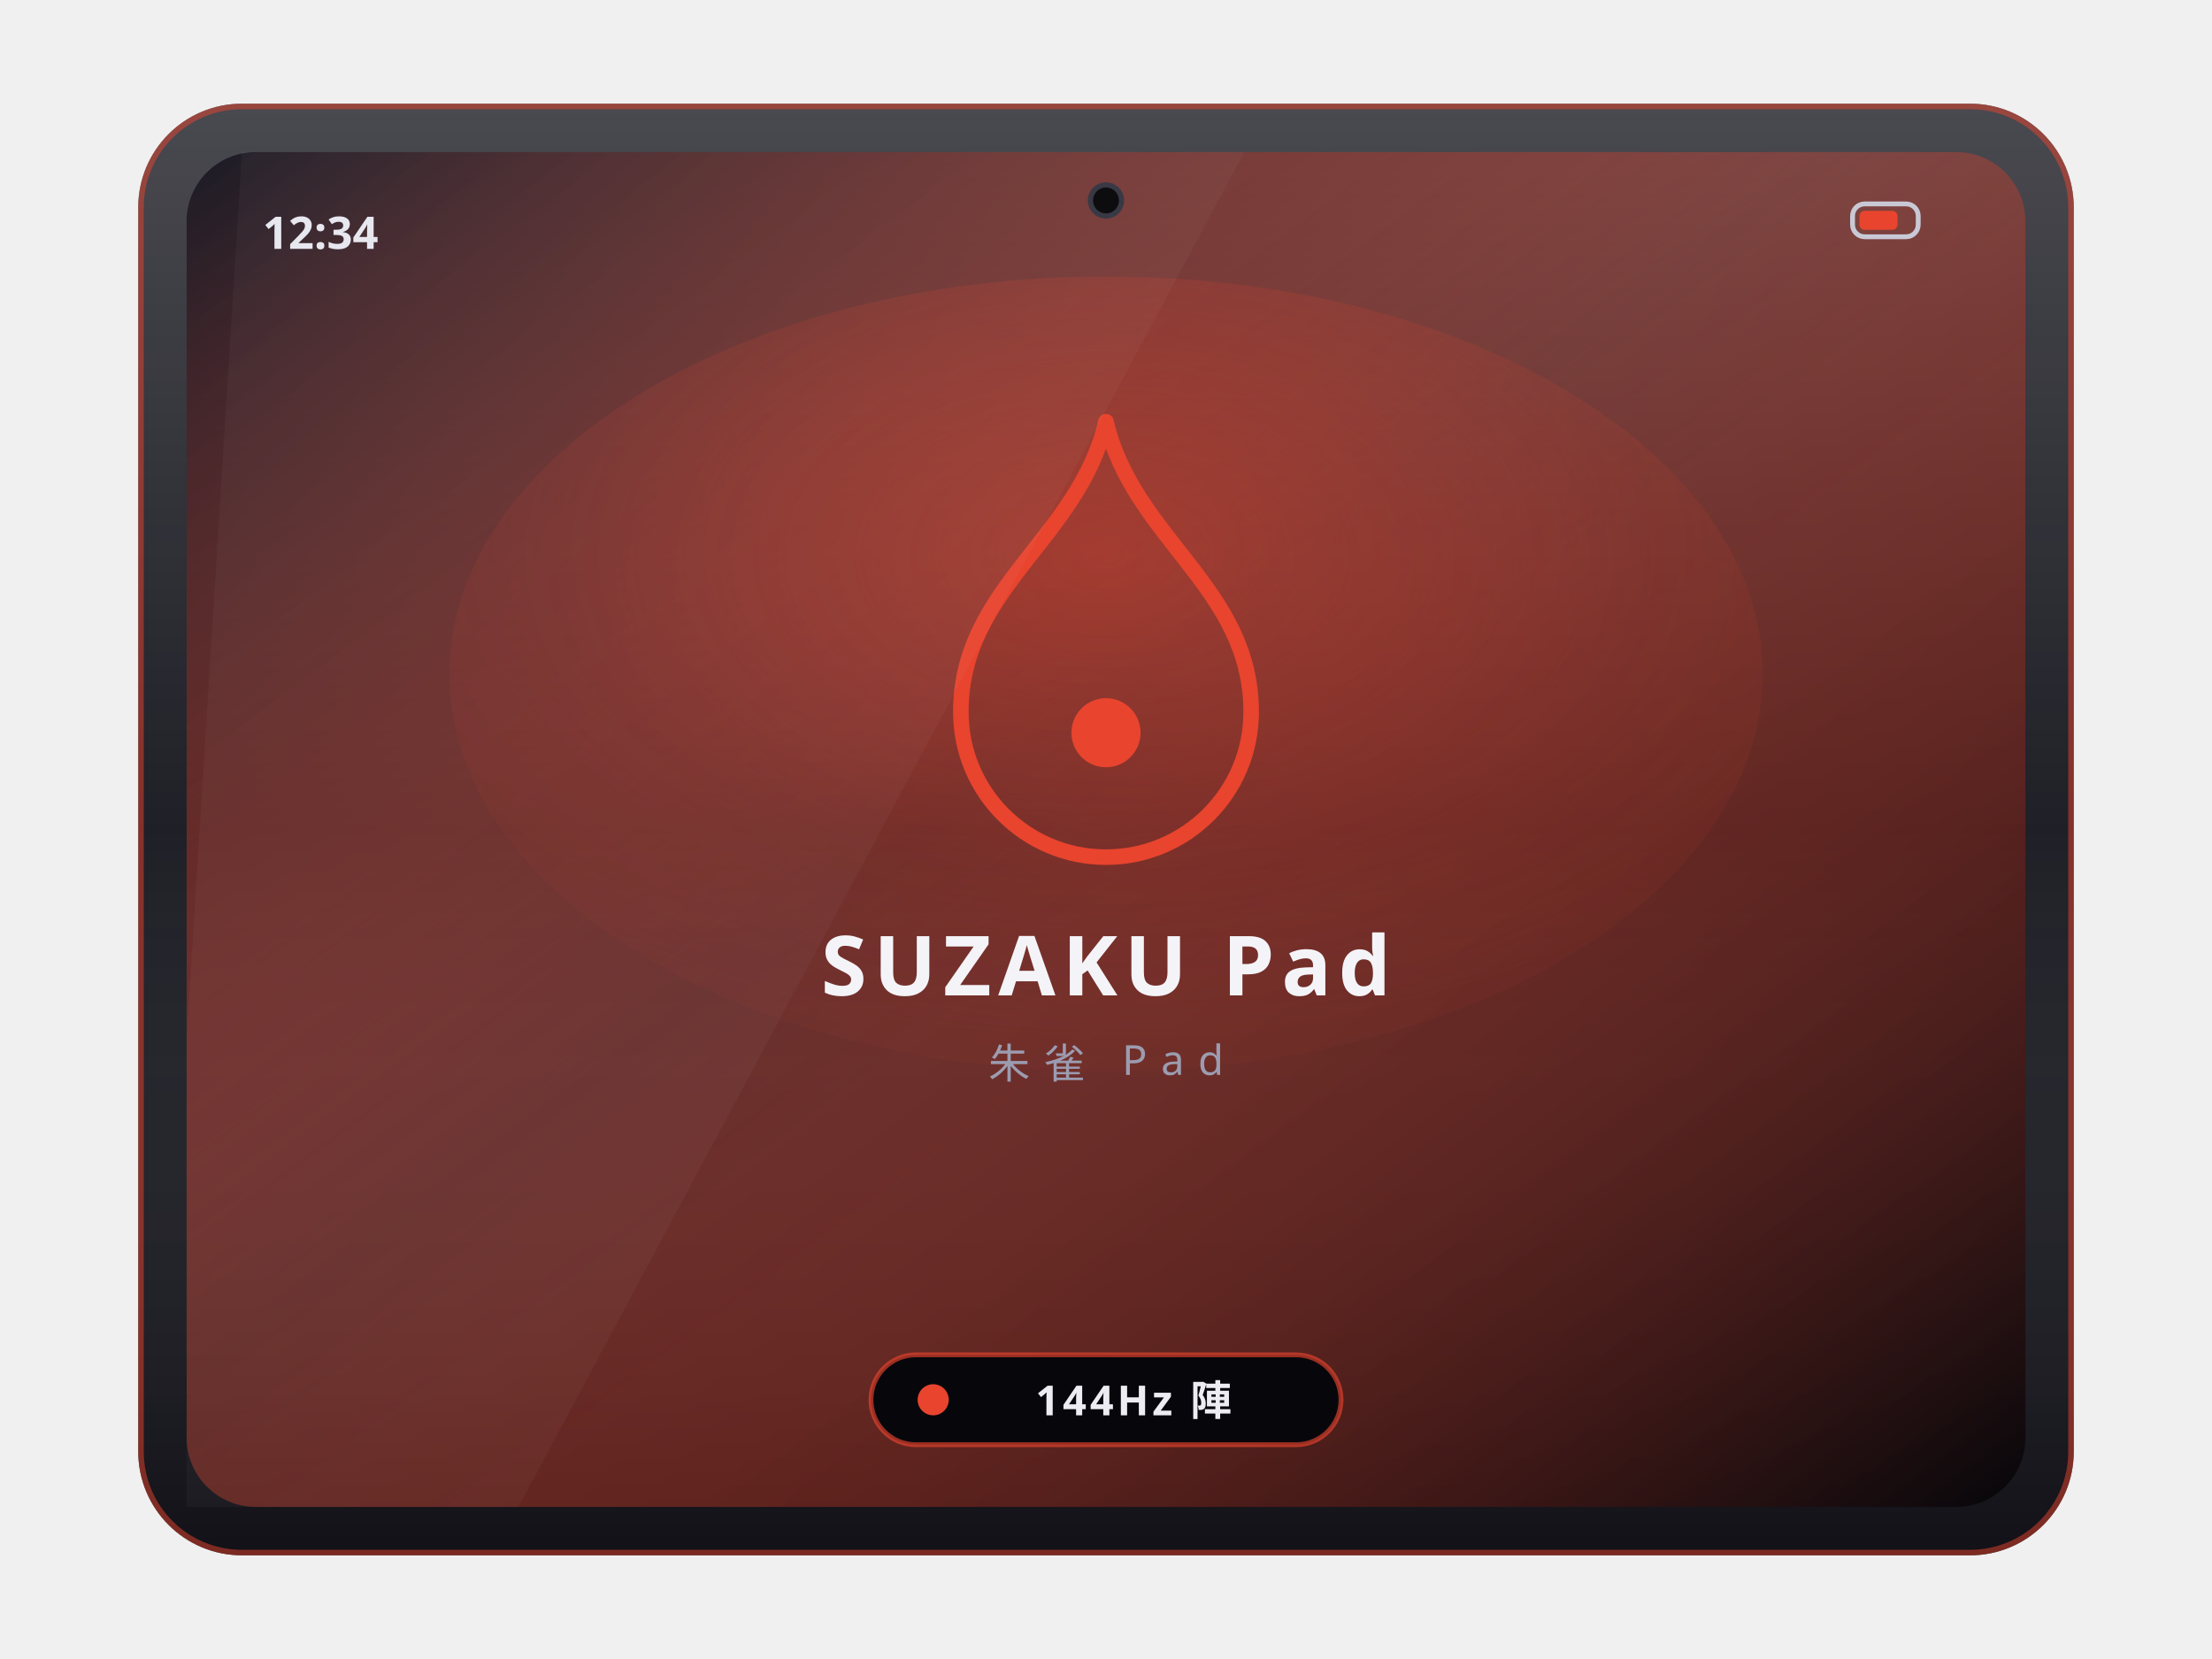
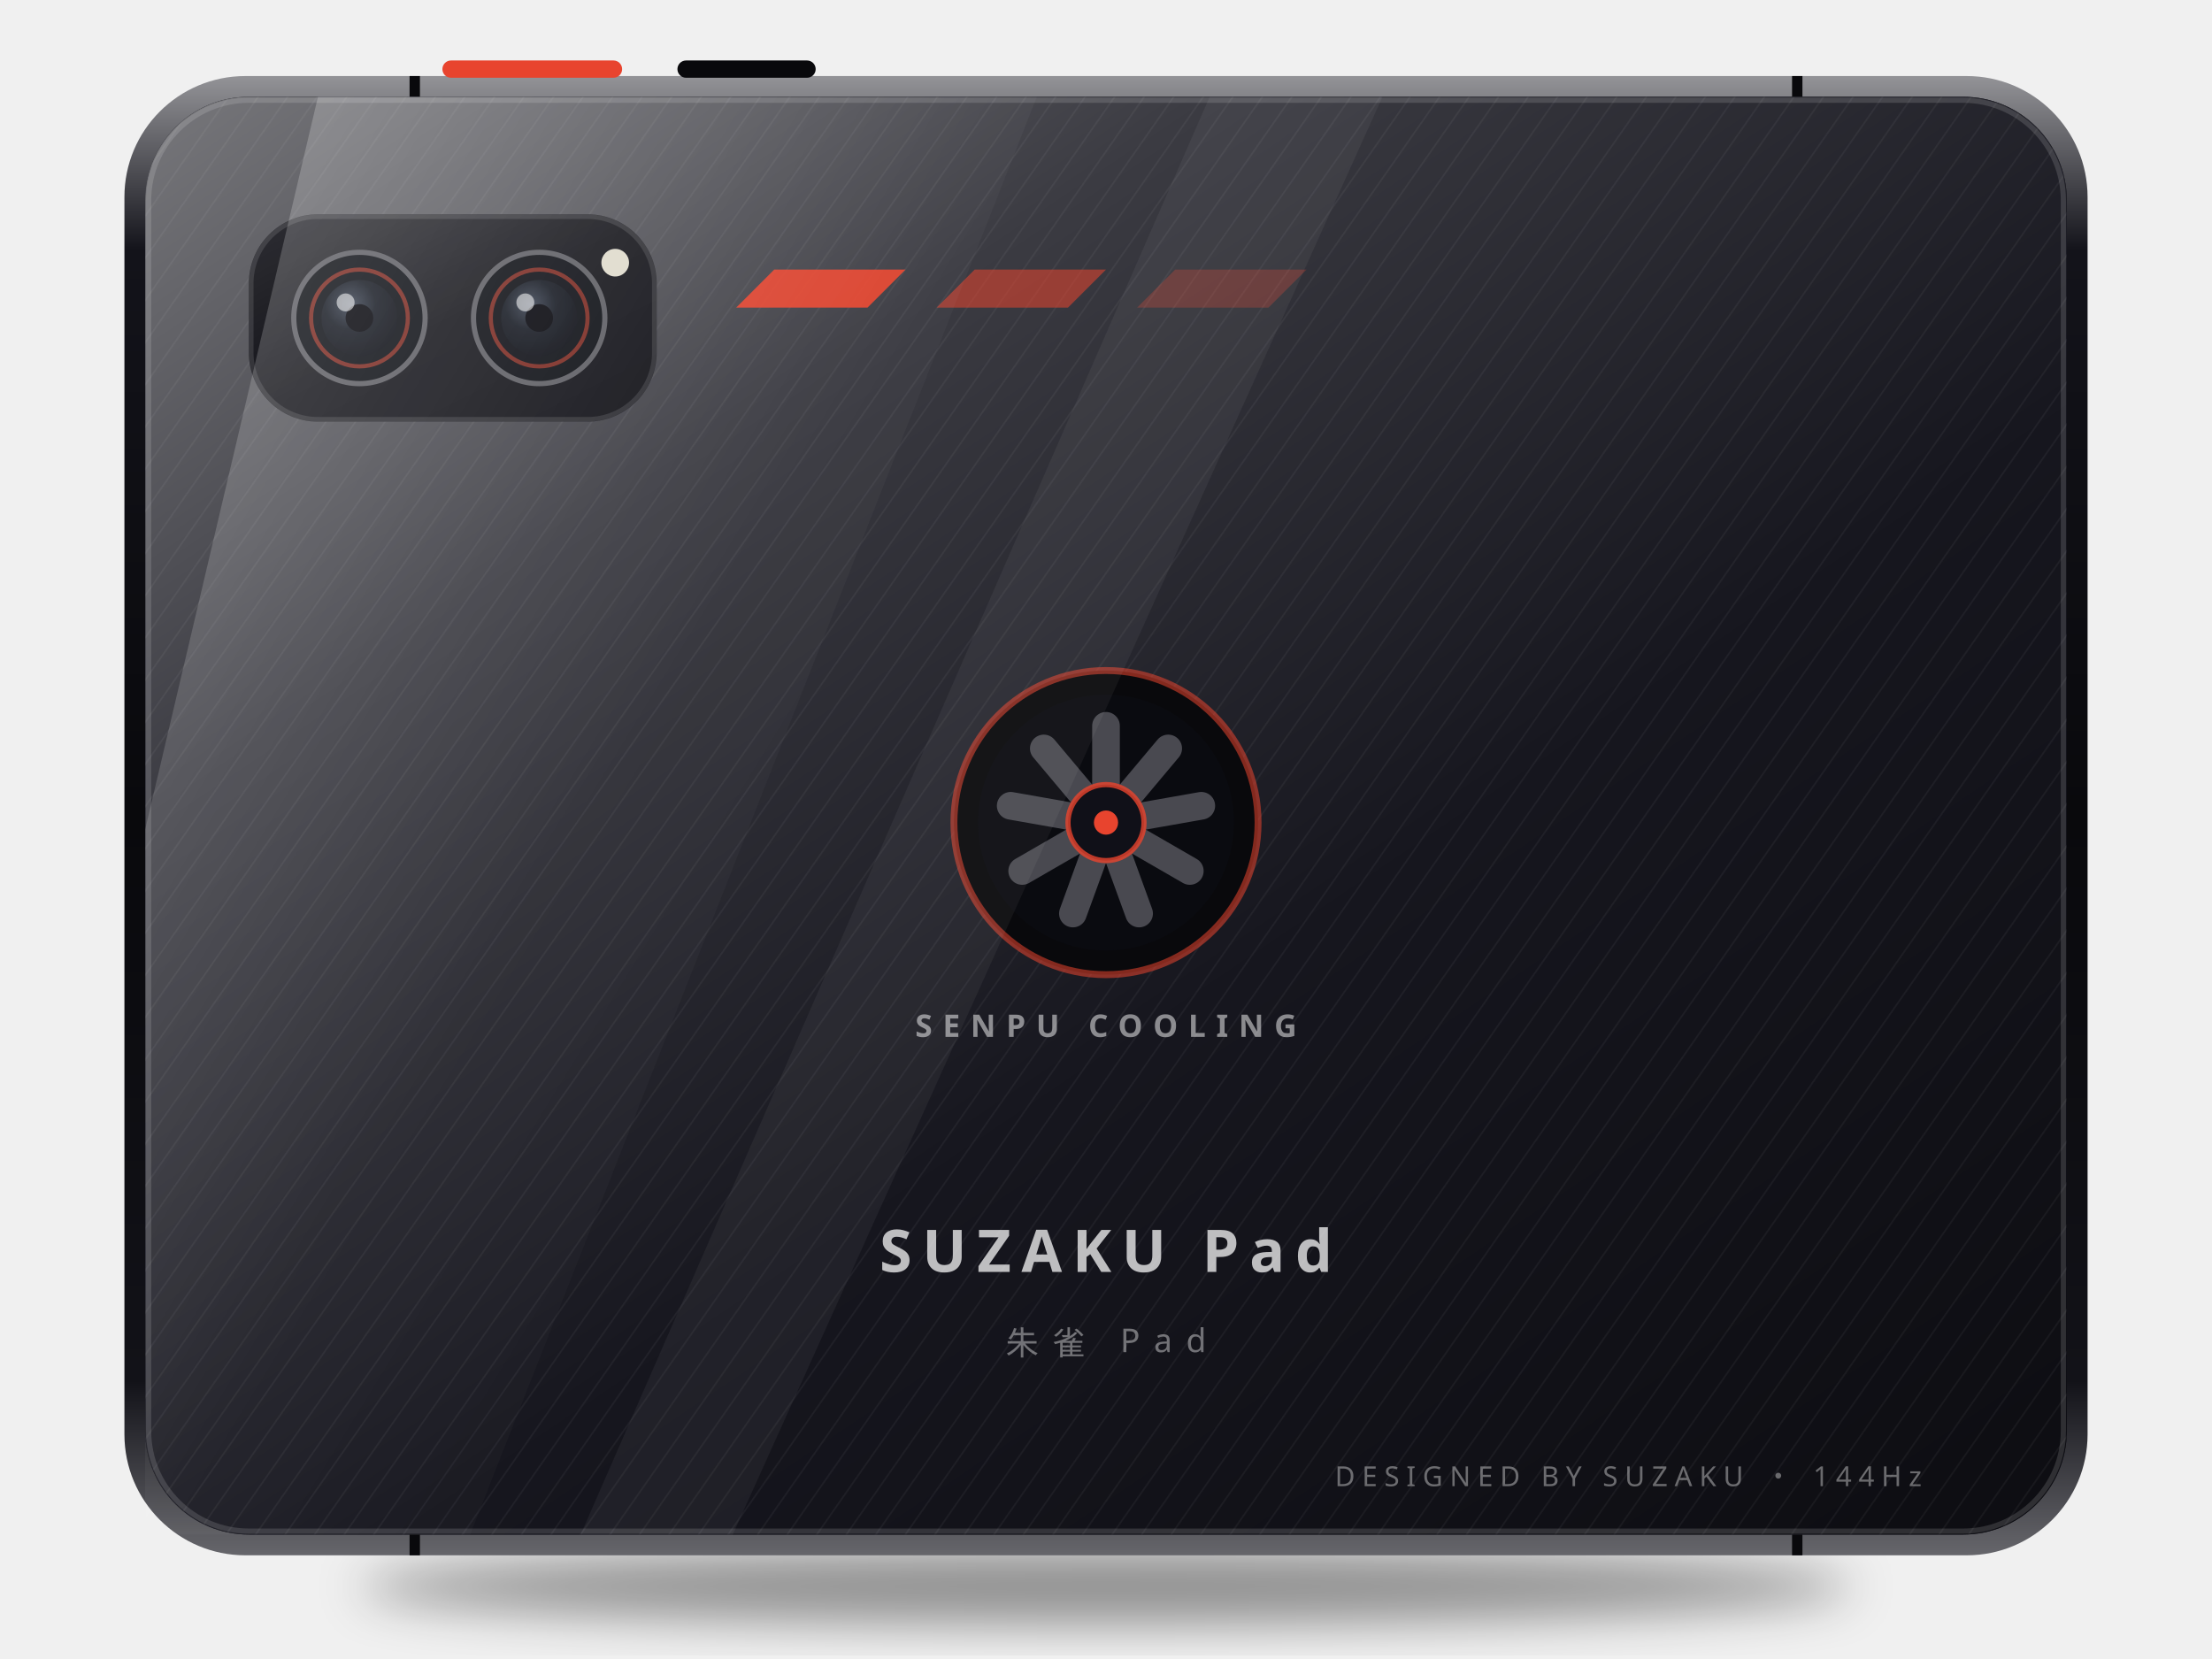
<svg xmlns="http://www.w3.org/2000/svg" viewBox="0 0 640 480" role="img" aria-label="SUZAKU Pad">
  <defs>
-     <linearGradient id="scrpad0" x1="0" y1="0" x2="1" y2="1">
-       <stop offset="0" stop-color="#1b1b26" />
-       <stop offset="0.45" stop-color="#e8442e" stop-opacity="0.34" />
-       <stop offset="1" stop-color="#07070b" />
+     <linearGradient id="bodypad0" x1="0" y1="0" x2="0.9" y2="1">
+       <stop offset="0" stop-color="#78787c" />
+       <stop offset="0.28" stop-color="#3b3b42" />
+       <stop offset="0.62" stop-color="#16161e" />
+       <stop offset="1" stop-color="#0e0e13" />
    </linearGradient>
-     <radialGradient id="flarepad0" cx="0.5" cy="0.35" r="0.75">
-       <stop offset="0" stop-color="#e8442e" stop-opacity="0.42" />
-       <stop offset="0.55" stop-color="#e8442e" stop-opacity="0.12" />
-       <stop offset="1" stop-color="#e8442e" stop-opacity="0" />
+     <linearGradient id="framepad0" x1="0" y1="0" x2="0" y2="1">
+       <stop offset="0" stop-color="#96969a" />
+       <stop offset="0.12" stop-color="#13131a" />
+       <stop offset="0.5" stop-color="#09090c" />
+       <stop offset="0.88" stop-color="#121218" />
+       <stop offset="1" stop-color="#68686d" />
+     </linearGradient>
+     <radialGradient id="lenspad0" cx="0.38" cy="0.32" r="0.95">
+       <stop offset="0" stop-color="#3c4454" />
+       <stop offset="0.35" stop-color="#141821" />
+       <stop offset="1" stop-color="#04040a" />
    </radialGradient>
-     <linearGradient id="metalpad0" x1="0" y1="0" x2="0" y2="1">
-       <stop offset="0" stop-color="#ffffff" stop-opacity="0.22" />
-       <stop offset="0.5" stop-color="#ffffff" stop-opacity="0.04" />
-       <stop offset="1" stop-color="#000000" stop-opacity="0.25" />
+     <linearGradient id="sheenpad0" x1="0" y1="0" x2="1" y2="1">
+       <stop offset="0" stop-color="#ffffff" stop-opacity="0.26" />
+       <stop offset="0.5" stop-color="#ffffff" stop-opacity="0.03" />
+       <stop offset="1" stop-color="#ffffff" stop-opacity="0" />
    </linearGradient>
+     <pattern id="texpad0" width="7" height="7" patternUnits="userSpaceOnUse" patternTransform="rotate(35)">
+       <path d="M0 0 V7" stroke="#ffffff" stroke-opacity="0.045" stroke-width="1" />
+     </pattern>
+     <filter id="softpad0" x="-40%" y="-40%" width="180%" height="180%">
+       <feGaussianBlur stdDeviation="7" />
+     </filter>
  </defs>
-   <rect x="40" y="30" width="560" height="420" rx="30" fill="#16161e" />
-   <rect x="40" y="30" width="560" height="420" rx="30" fill="url(#metalpad0)" />
-   <rect x="40.8" y="30.8" width="558.4" height="418.4" rx="29.2" fill="none" stroke="#e8442e" stroke-opacity="0.5" stroke-width="1.6" />
-   <rect x="54" y="44" width="532" height="392" rx="20" fill="url(#scrpad0)" />
-   <ellipse cx="320" cy="195" rx="190" ry="115" fill="url(#flarepad0)" />
-   <circle cx="320" cy="58" r="4.5" fill="#050508" stroke="#33333f" stroke-width="1.5" />
-   <text x="76" y="72" font-family="'Noto Sans JP',sans-serif" font-size="13" font-weight="700" fill="#e6e6ee">12:34</text>
-   <rect x="536" y="59" width="19" height="9.5" rx="3.5" fill="none" stroke="#c9c9d6" stroke-width="1.4" />
-   <rect x="538" y="61" width="11" height="5.5" rx="1.5" fill="#e8442e" />
-   <path d="M320 122 c-8 34 -42 48 -42 84 a42 42 0 0 0 84 0 c0 -36 -34 -50 -42 -84z" fill="none" stroke="#e8442e" stroke-width="4.5" stroke-linejoin="round" />
-   <circle cx="320" cy="212" r="10" fill="#e8442e" />
-   <text x="320" y="288" font-family="'Noto Sans JP',sans-serif" font-size="24" font-weight="800" fill="#f4f4f8" text-anchor="middle" letter-spacing="2">SUZAKU Pad</text>
-   <text x="320" y="312" font-family="'Noto Sans JP',sans-serif" font-size="12" fill="#9c9cb0" text-anchor="middle" letter-spacing="4">朱雀 Pad</text>
-   <rect x="252" y="392" width="136" height="26" rx="13" fill="#07070b" stroke="#e8442e" stroke-opacity="0.65" stroke-width="1.4" />
-   <circle cx="270" cy="405" r="4.5" fill="#e8442e" />
-   <text x="328" y="409.5" font-family="'Noto Sans JP',sans-serif" font-size="12" font-weight="700" fill="#ececf2" text-anchor="middle" letter-spacing="1">144Hz 陣</text>
-   <path d="M70 44 L360 44 L150 436 L54 436 L54 300 Z" fill="#ffffff" opacity="0.035" />
+   <ellipse cx="320" cy="459" rx="216" ry="11" fill="#000000" opacity="0.4" filter="url(#softpad0)" />
+   <rect x="36" y="22" width="568" height="428" rx="35" fill="url(#framepad0)" />
+   <rect x="42" y="28" width="556" height="416" rx="30" fill="#16161e" />
+   <rect x="42" y="28" width="556" height="416" rx="30" fill="url(#bodypad0)" />
+   <rect x="42" y="28" width="556" height="416" rx="30" fill="url(#texpad0)" />
+   <rect x="43" y="29" width="554" height="414" rx="29" fill="none" stroke="#ffffff" stroke-opacity="0.14" stroke-width="1.5" />
+   <path d="M120 22 v6 M520 22 v6 M120 444 v6 M520 444 v6" stroke="#09090c" stroke-width="3" />
+   <rect x="72" y="62" width="118" height="60" rx="20" fill="#0f0f15" />
+   <rect x="72" y="62" width="118" height="60" rx="20" fill="url(#sheenpad0)" opacity="0.5" />
+   <rect x="72.7" y="62.7" width="116.6" height="58.6" rx="19.3" fill="none" stroke="#ffffff" stroke-opacity="0.12" stroke-width="1.3" />
+   <circle cx="178" cy="76" r="4" fill="#f4efdf" opacity="0.9" />
+   <circle cx="104" cy="92" r="19" fill="#0b0d13" stroke="#5c5c62" stroke-width="1.5" />
+   <circle cx="104" cy="92" r="14" fill="none" stroke="#e8442e" stroke-opacity="0.5" stroke-width="1.2" />
+   <circle cx="104" cy="92" r="11" fill="url(#lenspad0)" />
+   <circle cx="104" cy="92" r="4" fill="#04040a" />
+   <circle cx="100" cy="87.5" r="2.6" fill="#ffffff" opacity="0.55" />
+   <circle cx="156" cy="92" r="19" fill="#0b0d13" stroke="#5c5c62" stroke-width="1.5" />
+   <circle cx="156" cy="92" r="14" fill="none" stroke="#e8442e" stroke-opacity="0.5" stroke-width="1.2" />
+   <circle cx="156" cy="92" r="11" fill="url(#lenspad0)" />
+   <circle cx="156" cy="92" r="4" fill="#04040a" />
+   <circle cx="152" cy="87.5" r="2.6" fill="#ffffff" opacity="0.55" />
+   <path d="M224 78 h38 l-11 11 h-38 z" fill="#e8442e" opacity="0.92" />
+   <path d="M282 78 h38 l-11 11 h-38 z" fill="#e8442e" opacity="0.55" />
+   <path d="M340 78 h38 l-11 11 h-38 z" fill="#e8442e" opacity="0.28" />
+   <circle cx="320" cy="238" r="44" fill="#09090c" />
+   <circle cx="320" cy="238" r="44" fill="none" stroke="#e8442e" stroke-opacity="0.55" stroke-width="2" />
+   <circle cx="320" cy="238" r="37" fill="#0a0b10" />
+   <path d="M320 238 L320 210" stroke="#494950" stroke-width="8" stroke-linecap="round" transform="rotate(0 320 238)" />
+   <path d="M320 238 L320 210" stroke="#494950" stroke-width="8" stroke-linecap="round" transform="rotate(40 320 238)" />
+   <path d="M320 238 L320 210" stroke="#494950" stroke-width="8" stroke-linecap="round" transform="rotate(80 320 238)" />
+   <path d="M320 238 L320 210" stroke="#494950" stroke-width="8" stroke-linecap="round" transform="rotate(120 320 238)" />
+   <path d="M320 238 L320 210" stroke="#494950" stroke-width="8" stroke-linecap="round" transform="rotate(160 320 238)" />
+   <path d="M320 238 L320 210" stroke="#494950" stroke-width="8" stroke-linecap="round" transform="rotate(200 320 238)" />
+   <path d="M320 238 L320 210" stroke="#494950" stroke-width="8" stroke-linecap="round" transform="rotate(240 320 238)" />
+   <path d="M320 238 L320 210" stroke="#494950" stroke-width="8" stroke-linecap="round" transform="rotate(280 320 238)" />
+   <path d="M320 238 L320 210" stroke="#494950" stroke-width="8" stroke-linecap="round" transform="rotate(320 320 238)" />
+   <circle cx="320" cy="238" r="11" fill="#101018" stroke="#e8442e" stroke-opacity="0.8" stroke-width="1.5" />
+   <circle cx="320" cy="238" r="3.5" fill="#e8442e" />
+   <text x="320" y="300" font-family="'Noto Sans JP',sans-serif" font-size="9" font-weight="700" fill="#ffffff" opacity="0.5" text-anchor="middle" letter-spacing="3">SENPU COOLING</text>
+   <text x="320" y="368" font-family="'Noto Sans JP',sans-serif" font-size="17" font-weight="800" fill="#ffffff" opacity="0.72" text-anchor="middle" letter-spacing="3">SUZAKU Pad</text>
+   <text x="320" y="392" font-family="'Noto Sans JP',sans-serif" font-size="9.5" fill="#ffffff" opacity="0.4" text-anchor="middle" letter-spacing="4">朱雀 Pad</text>
+   <text x="556" y="430" font-family="'Noto Sans JP',sans-serif" font-size="8" fill="#ffffff" opacity="0.38" text-anchor="end" letter-spacing="2">DESIGNED BY SUZAKU ・ 144Hz</text>
+   <path d="M92 28 L300 28 L136 444 L42 444 L42 240 Z" fill="url(#sheenpad0)" />
+   <path d="M350 28 L400 28 L212 444 L168 444 Z" fill="#ffffff" opacity="0.05" />
+   <rect x="128" y="17.5" width="52" height="5" rx="2.5" fill="#e8442e" />
+   <rect x="196" y="17.5" width="40" height="5" rx="2.5" fill="#09090c" />
</svg>
